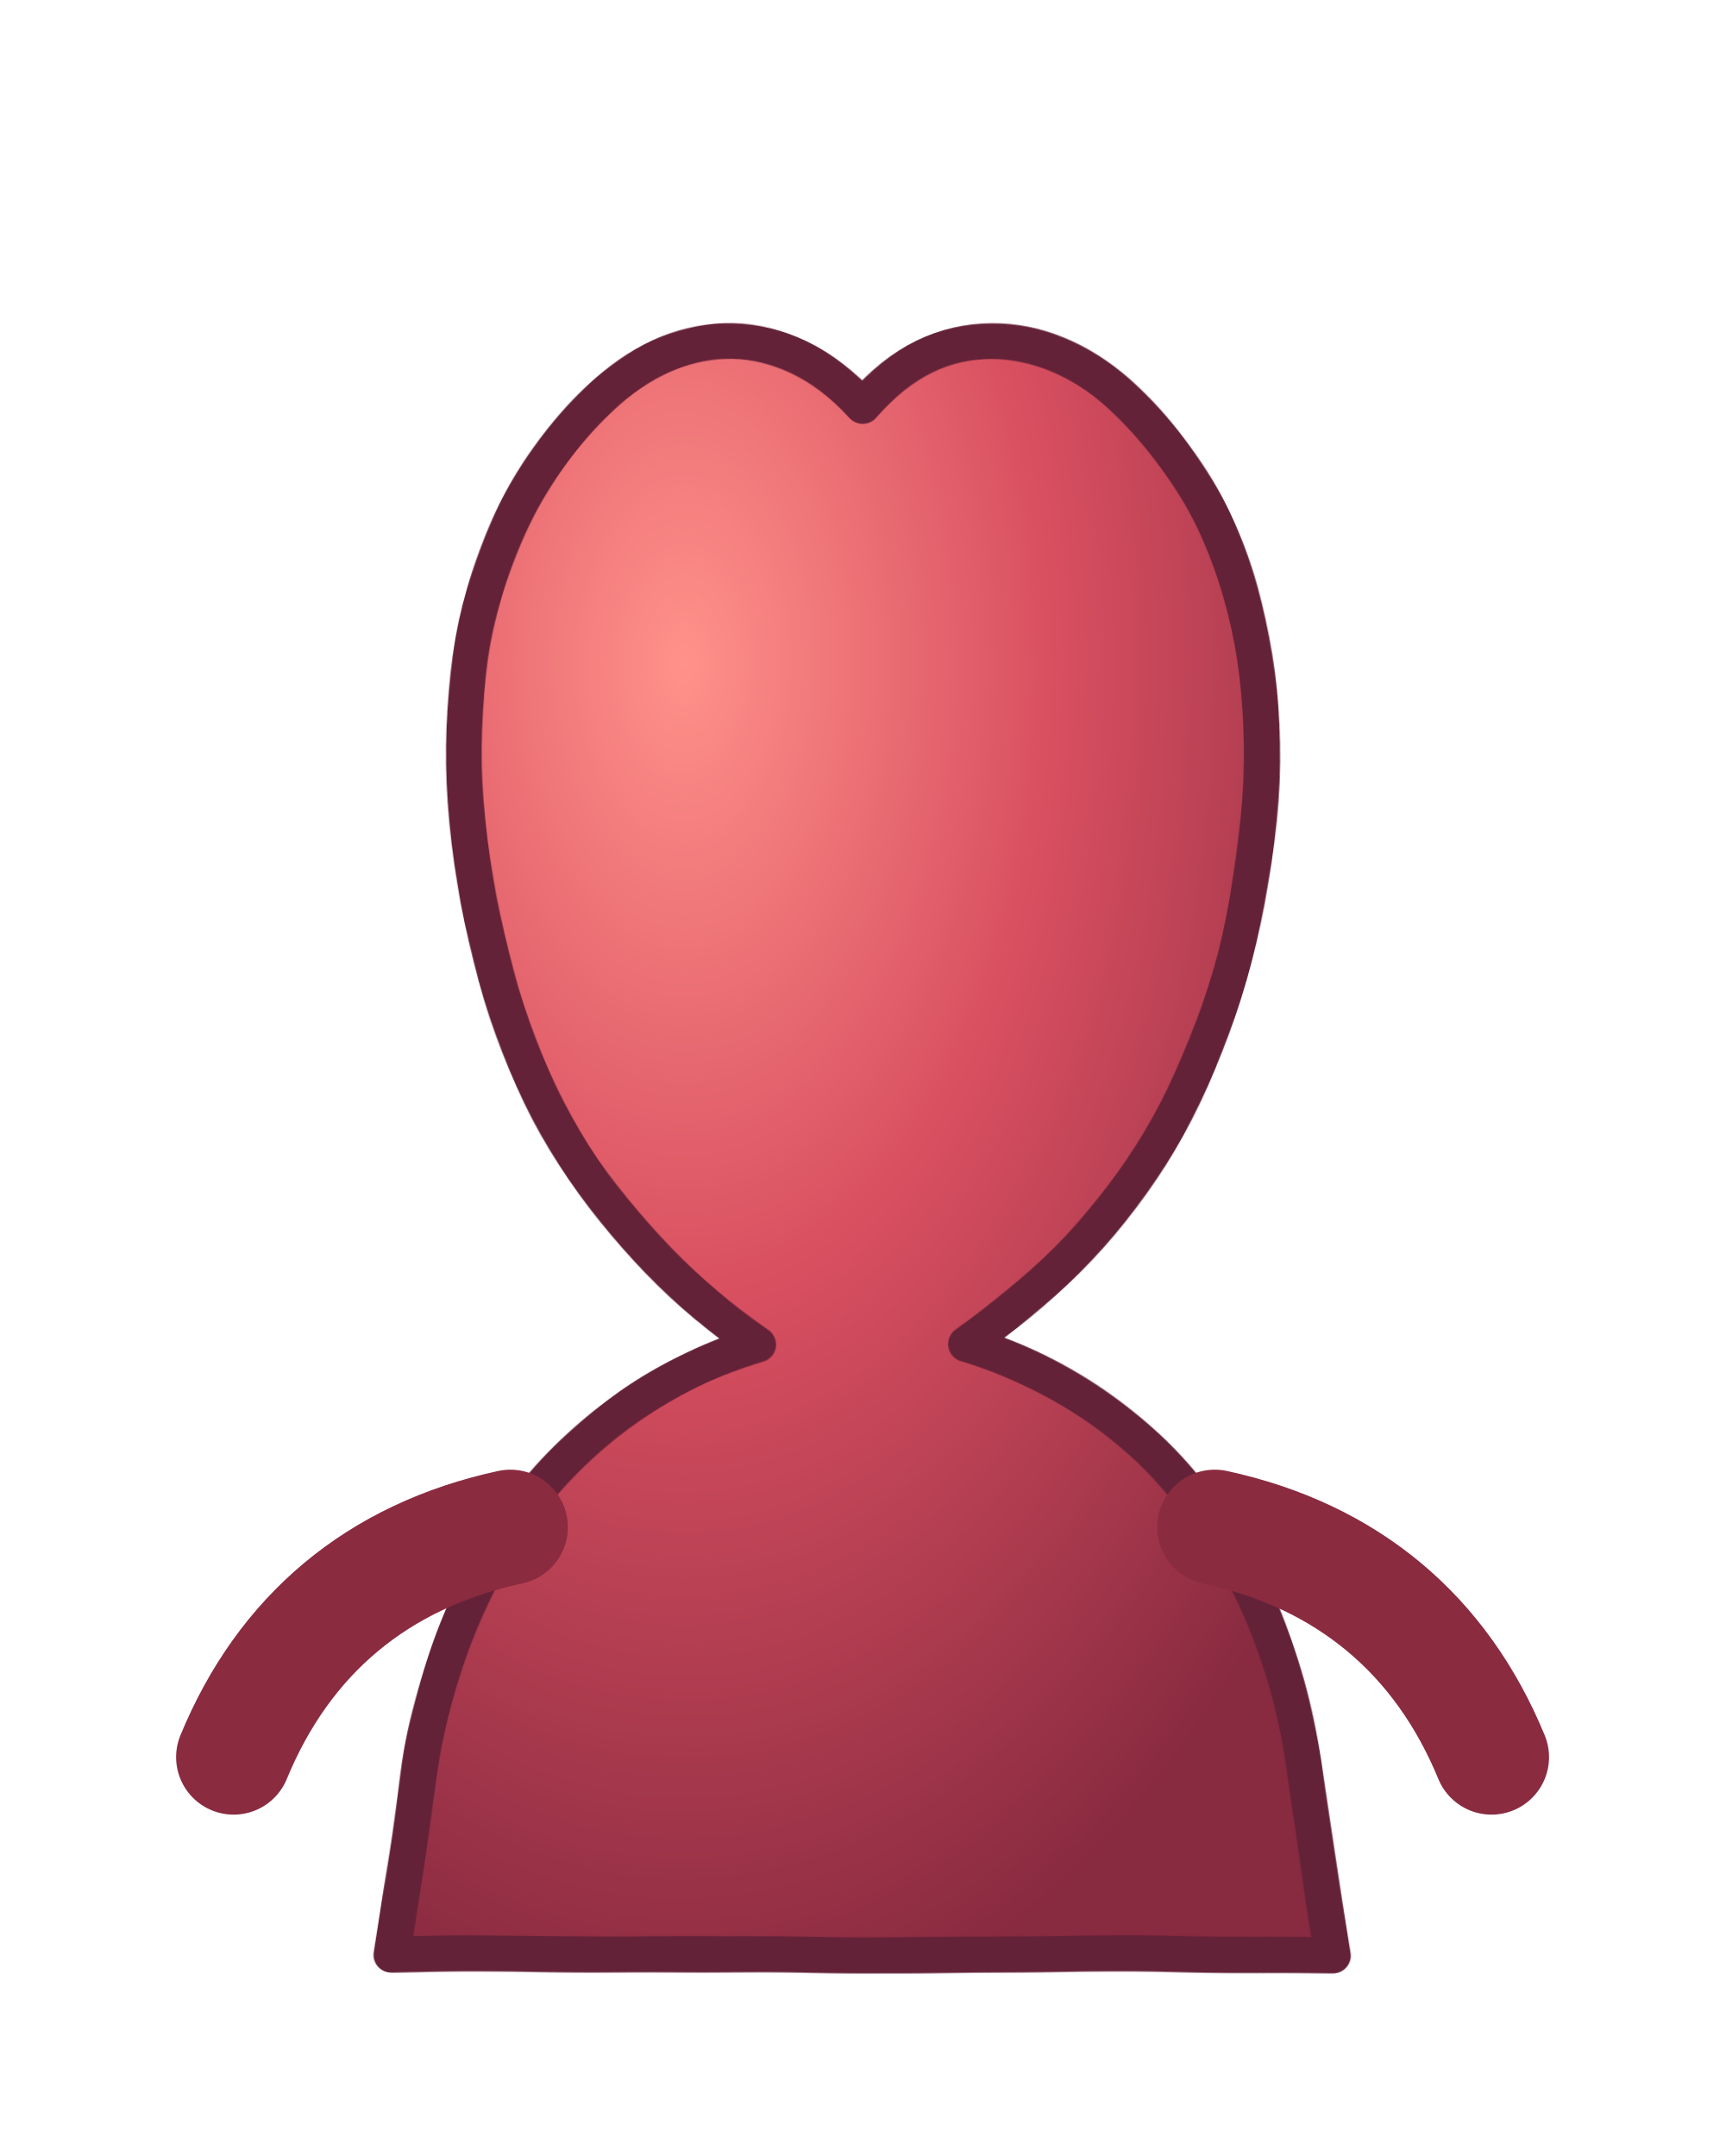
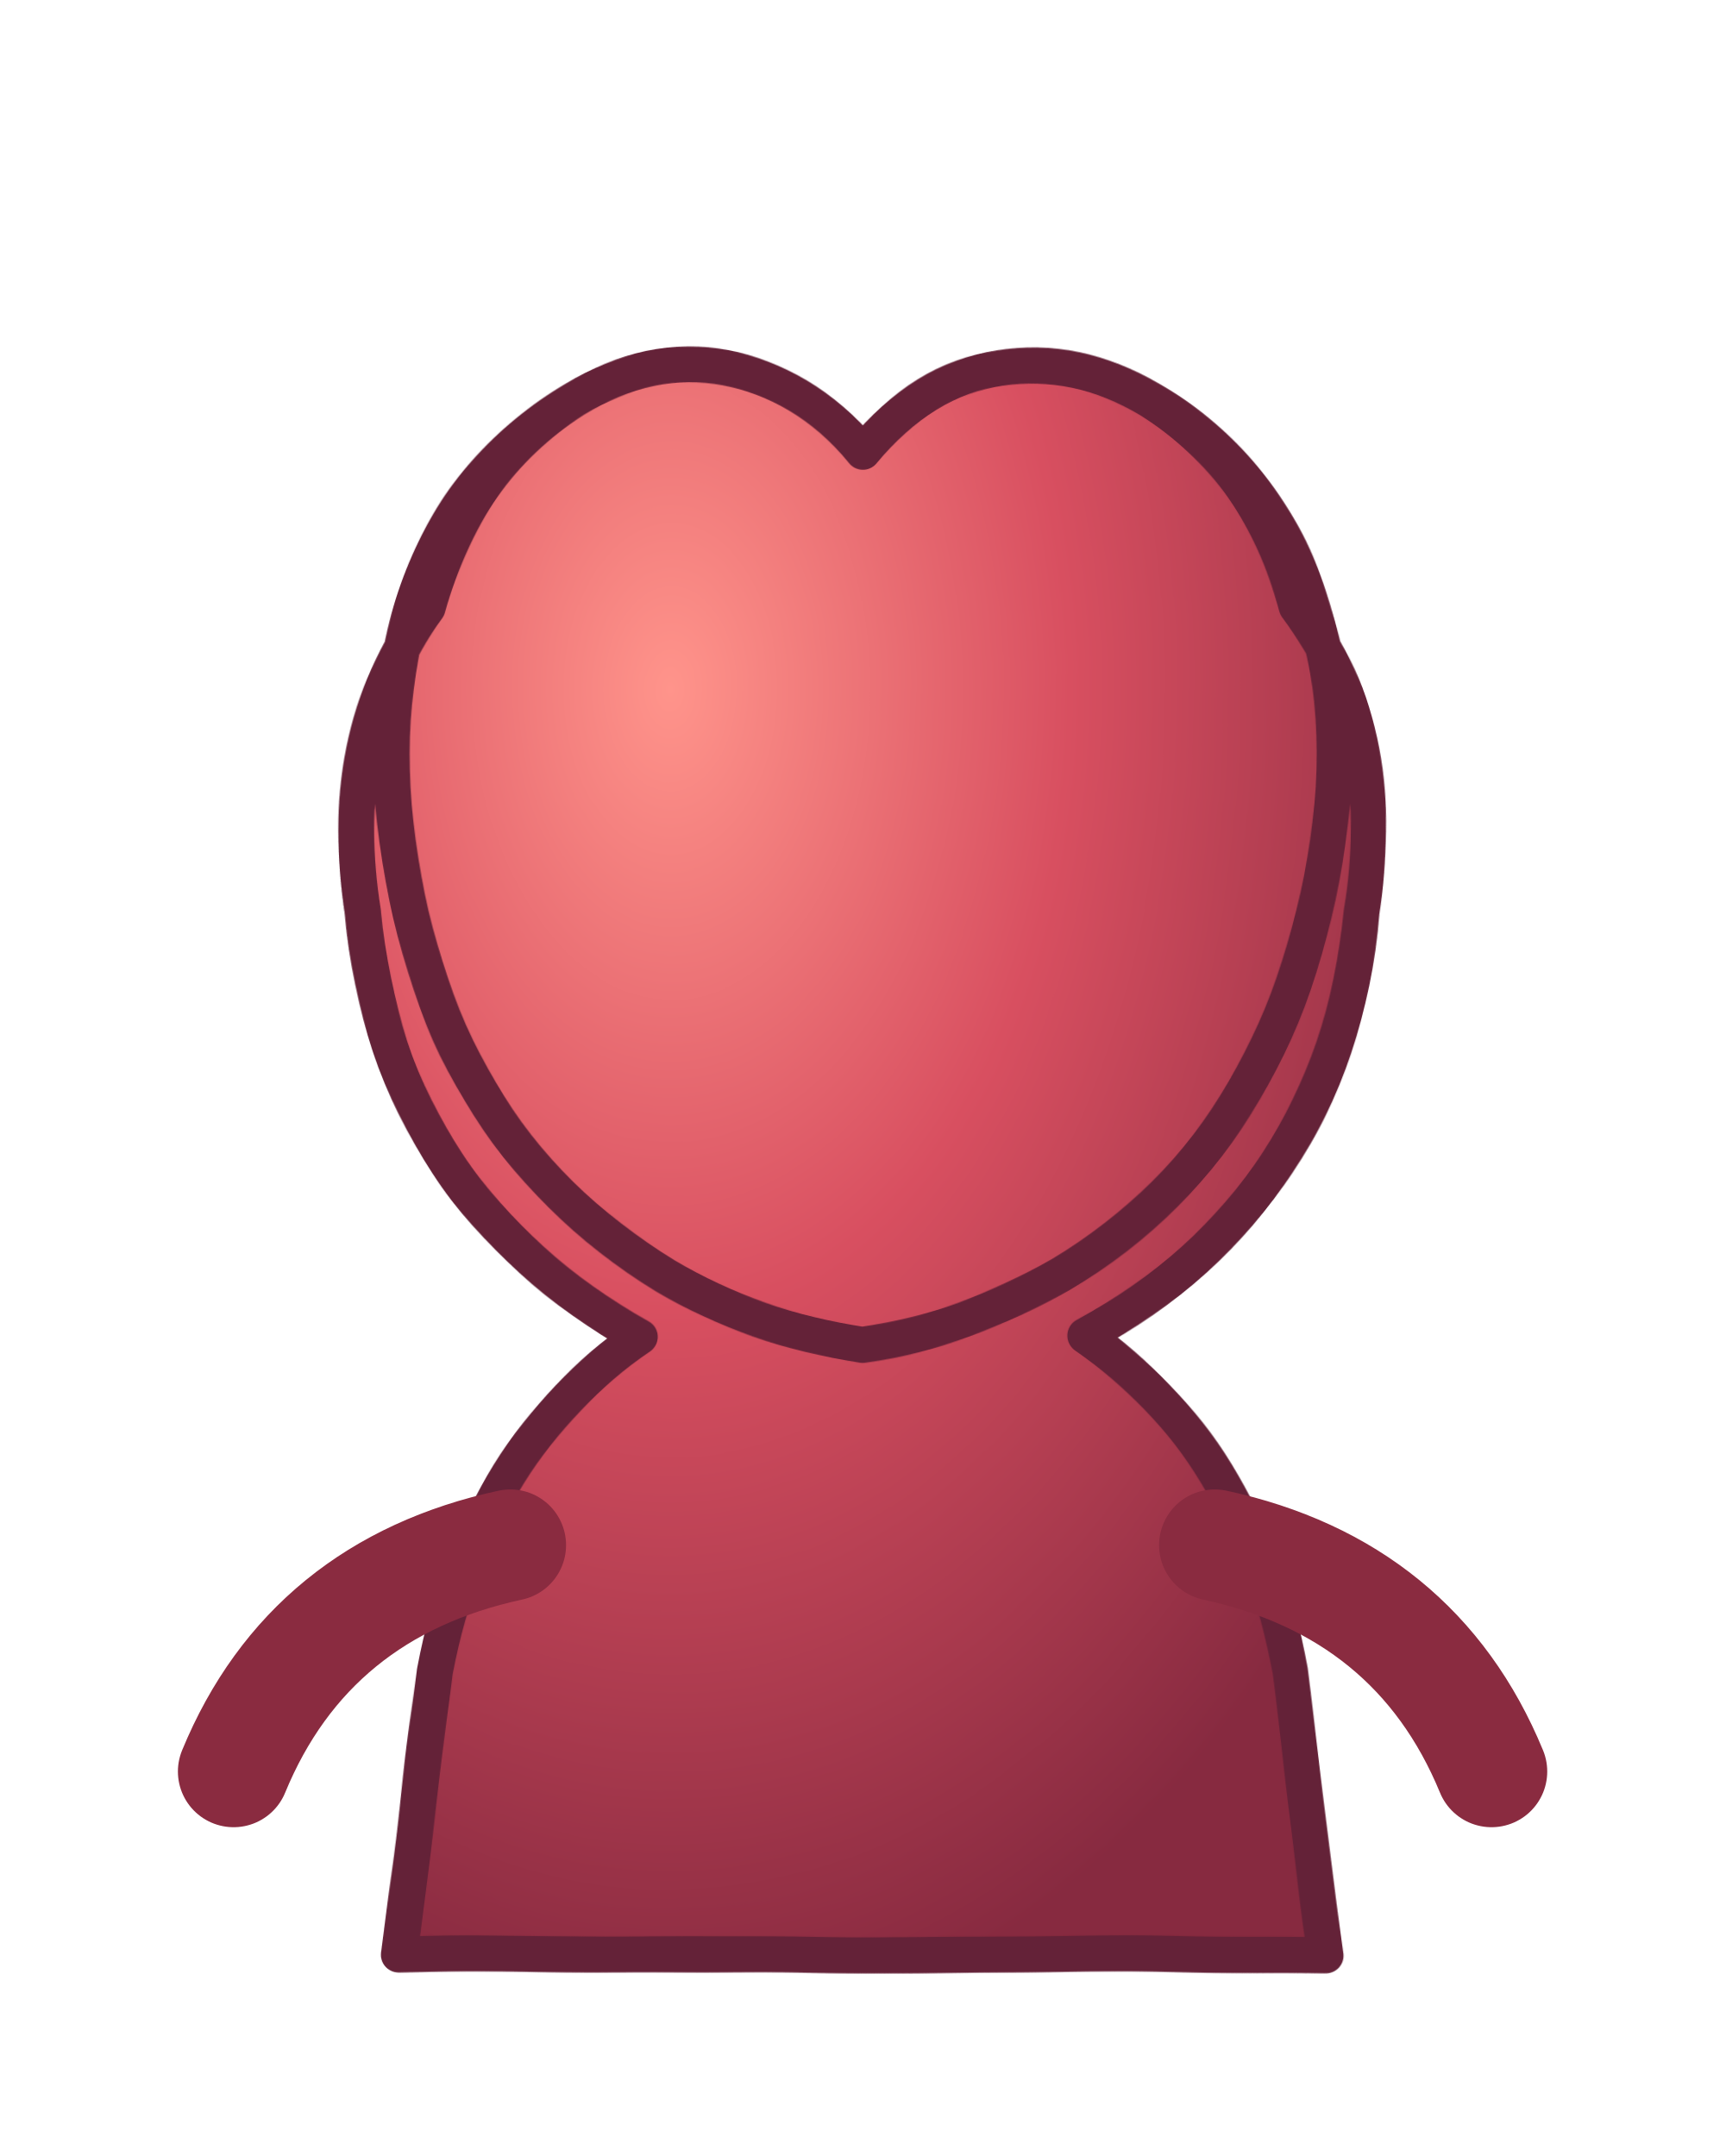
<svg xmlns="http://www.w3.org/2000/svg" viewBox="0 0 480 600" role="img" aria-labelledby="title">
  <defs>
    <filter id="painted-edge" x="-8%" y="-8%" width="116%" height="116%" color-interpolation-filters="sRGB">
      <feTurbulence type="fractalNoise" baseFrequency="0.018" numOctaves="2" seed="11" result="paper-grain" />
      <feDisplacementMap in="SourceGraphic" in2="paper-grain" scale="1.25" xChannelSelector="R" yChannelSelector="G" />
    </filter>
    <radialGradient id="apple" cx="31%" cy="20%" r="86%">
-       <stop offset="0" stop-color="#ff918a" />
-       <stop offset=".46" stop-color="#d84f60" />
-       <stop offset="1" stop-color="#882a40" />
+       <stop offset="0" stop-color="#FF948B" />
+       <stop offset=".46" stop-color="#D84F60" />
+       <stop offset="1" stop-color="#872A40" />
    </radialGradient>
  </defs>
-   <path filter="url(#painted-edge)" d="M240 113        C218 88 190 91 169 109        C137 137 122 185 132 245        C141 304 171 347 211 374        C163 389 127 429 117 491        L109 544        H371        L363 491        C353 429 317 389 269 374        C309 347 339 304 348 245        C358 185 343 137 311 109        C290 91 262 88 240 113Z" fill="url(#apple)" stroke="#642238" stroke-width="10" stroke-linejoin="round" />
-   <path d="M142 425c-37 8-63 30-77 64" fill="none" stroke="#8a2b40" stroke-width="32" stroke-linecap="round" />
-   <path d="M338 425c37 8 63 30 77 64" fill="none" stroke="#8a2b40" stroke-width="32" stroke-linecap="round" />
+   <path filter="url(#painted-edge)" d="         M240 126         C218 99 187 95 160 111         C122 133 104 176 110 229         C116 286 142 329 185 355         C202 365 220 371 240 374         C260 371 278 365 295 355         C338 329 364 286 370 229         C376 176 358 133 320 111         C293 95 262 99 240 126          C218 99 187 95 160 111         C139 124 126 144 119 169         C101 193 96 224 101 254          C106 307 133 347 178 372         C149 392 129 423 121 465         L111 544         H369         L359 465         C351 423 331 392 302 372         C347 347 374 307 379 254         C384 224 379 193 361 169         C354 144 341 124 320 111         C293 95 262 99 240 126         Z     " fill="url(#apple)" stroke="#642238" stroke-width="10" stroke-linejoin="round" />
+   <path d="M142 430        C105 438 79 459 65 493" fill="none" stroke="#8A2B40" stroke-width="31" stroke-linecap="round" />
+   <path d="M338 430        C375 438 401 459 415 493" fill="none" stroke="#8A2B40" stroke-width="31" stroke-linecap="round" />
</svg>
